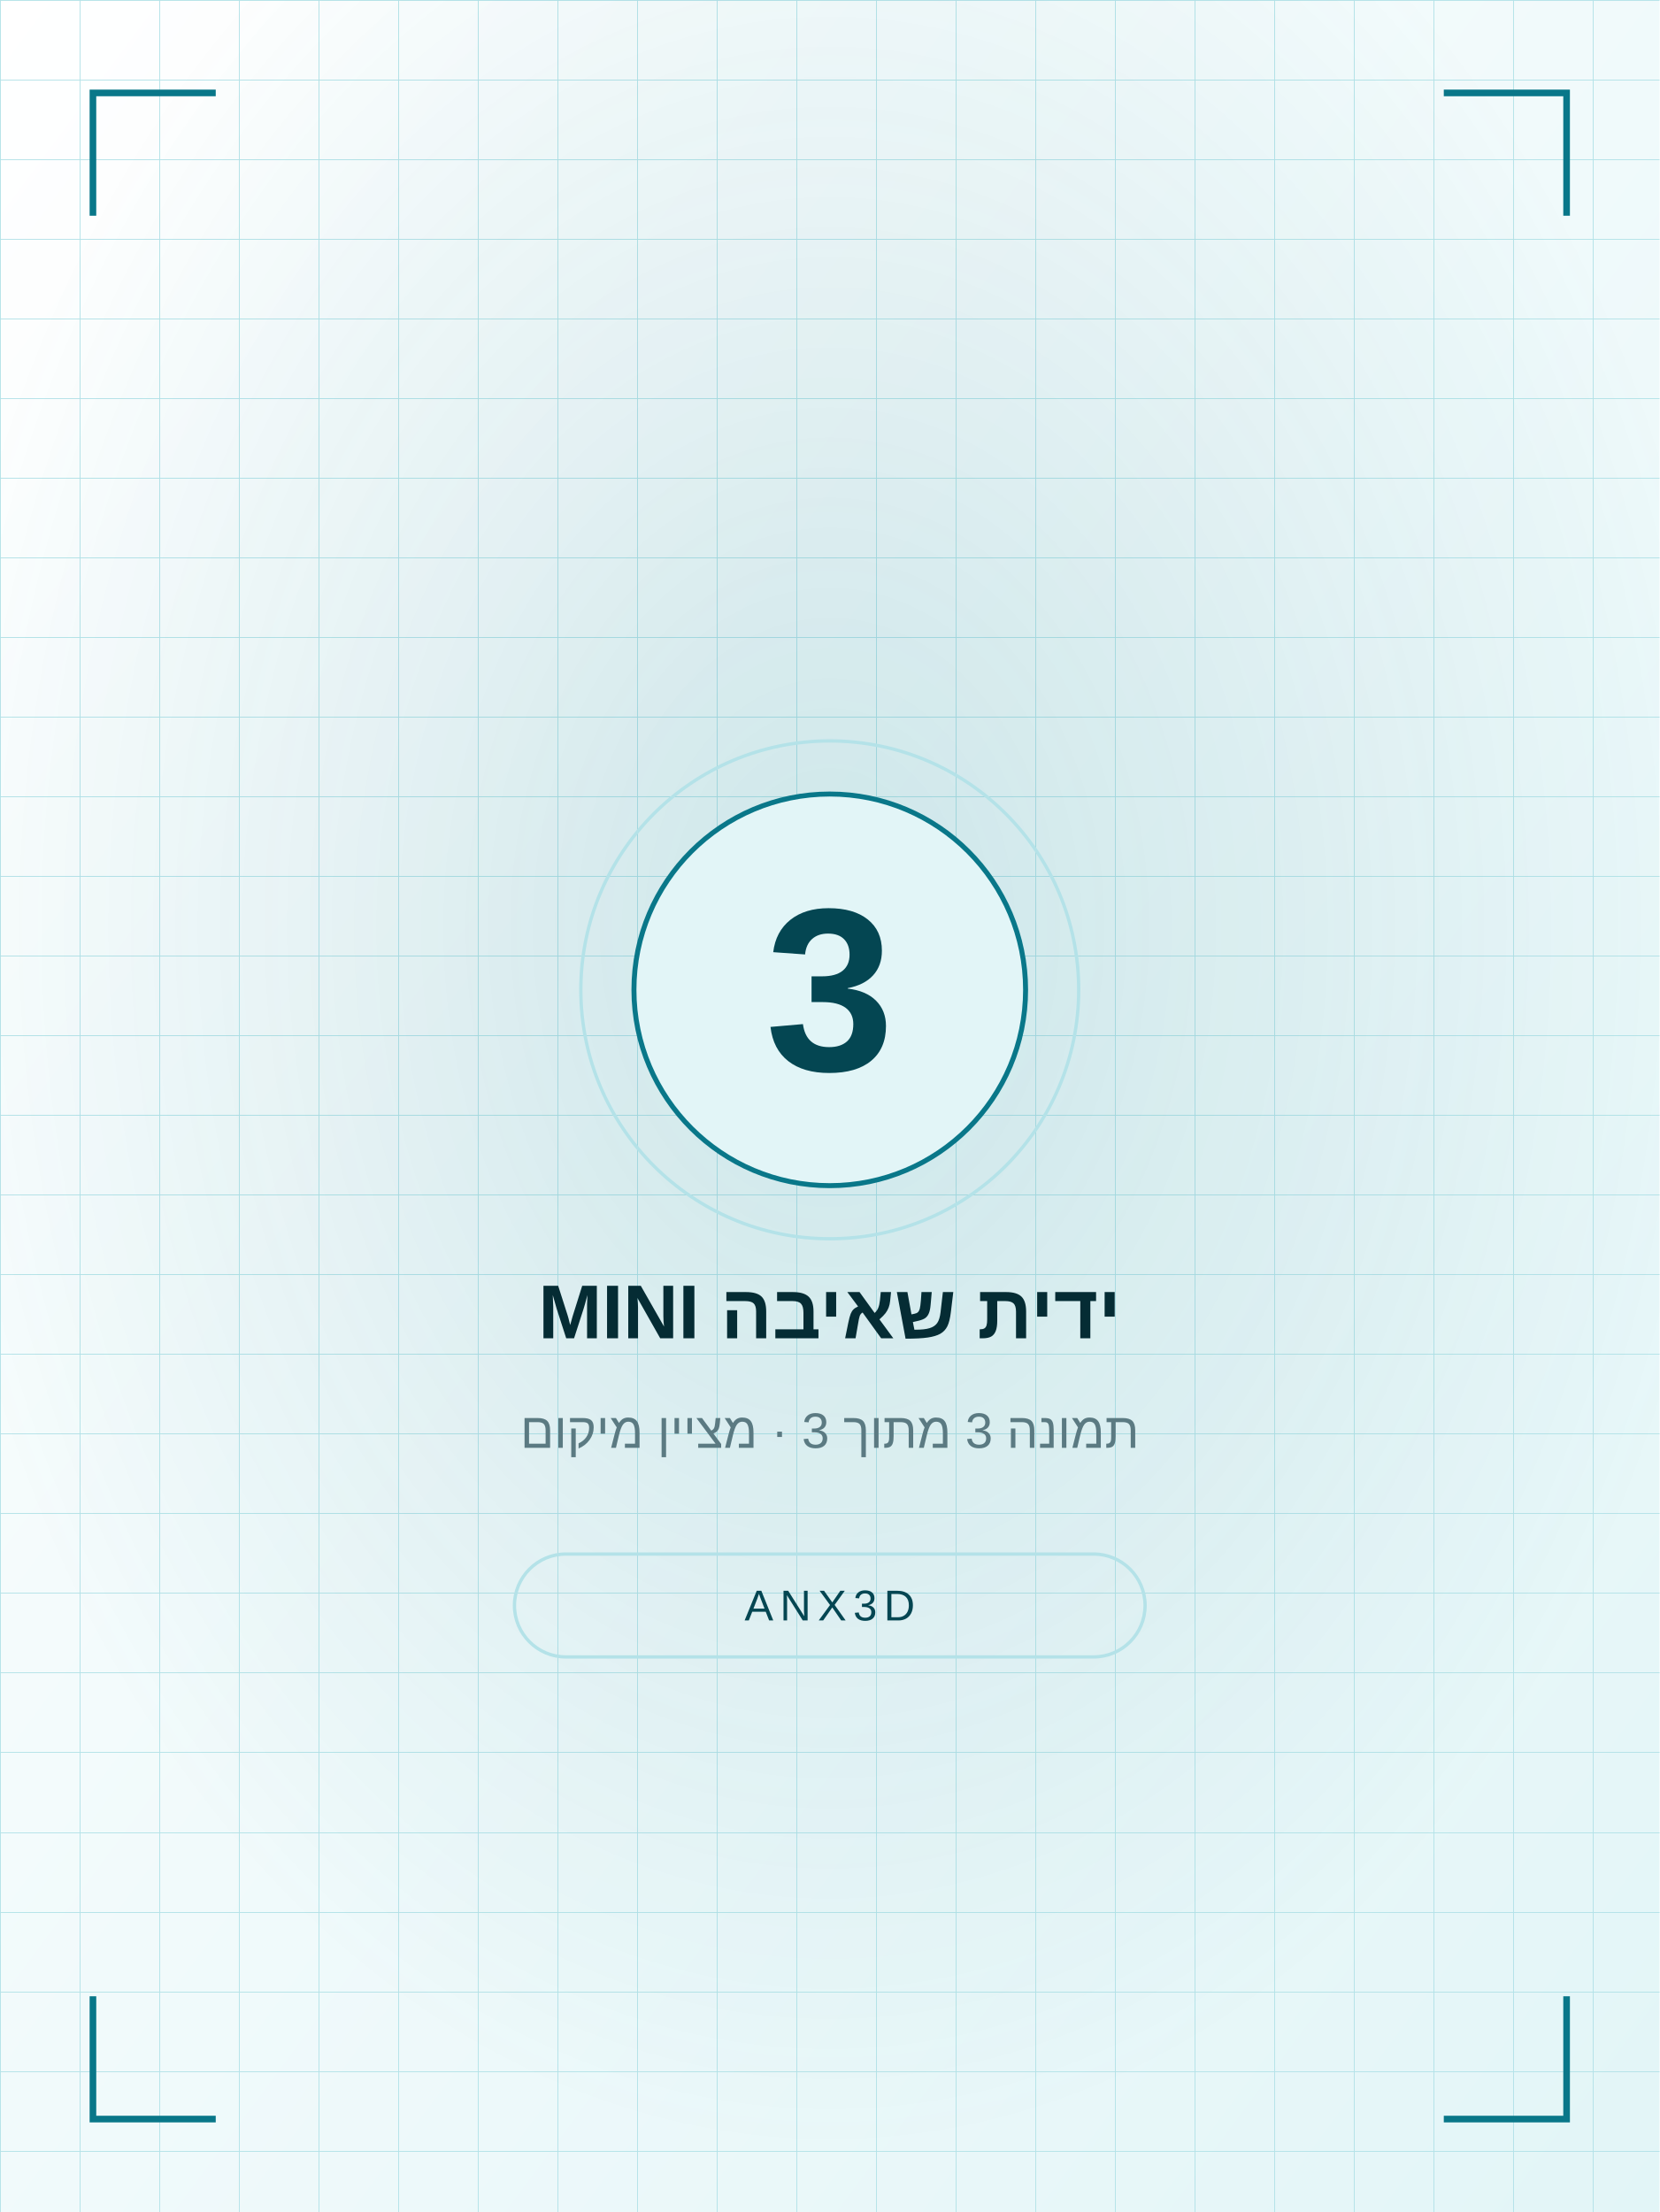
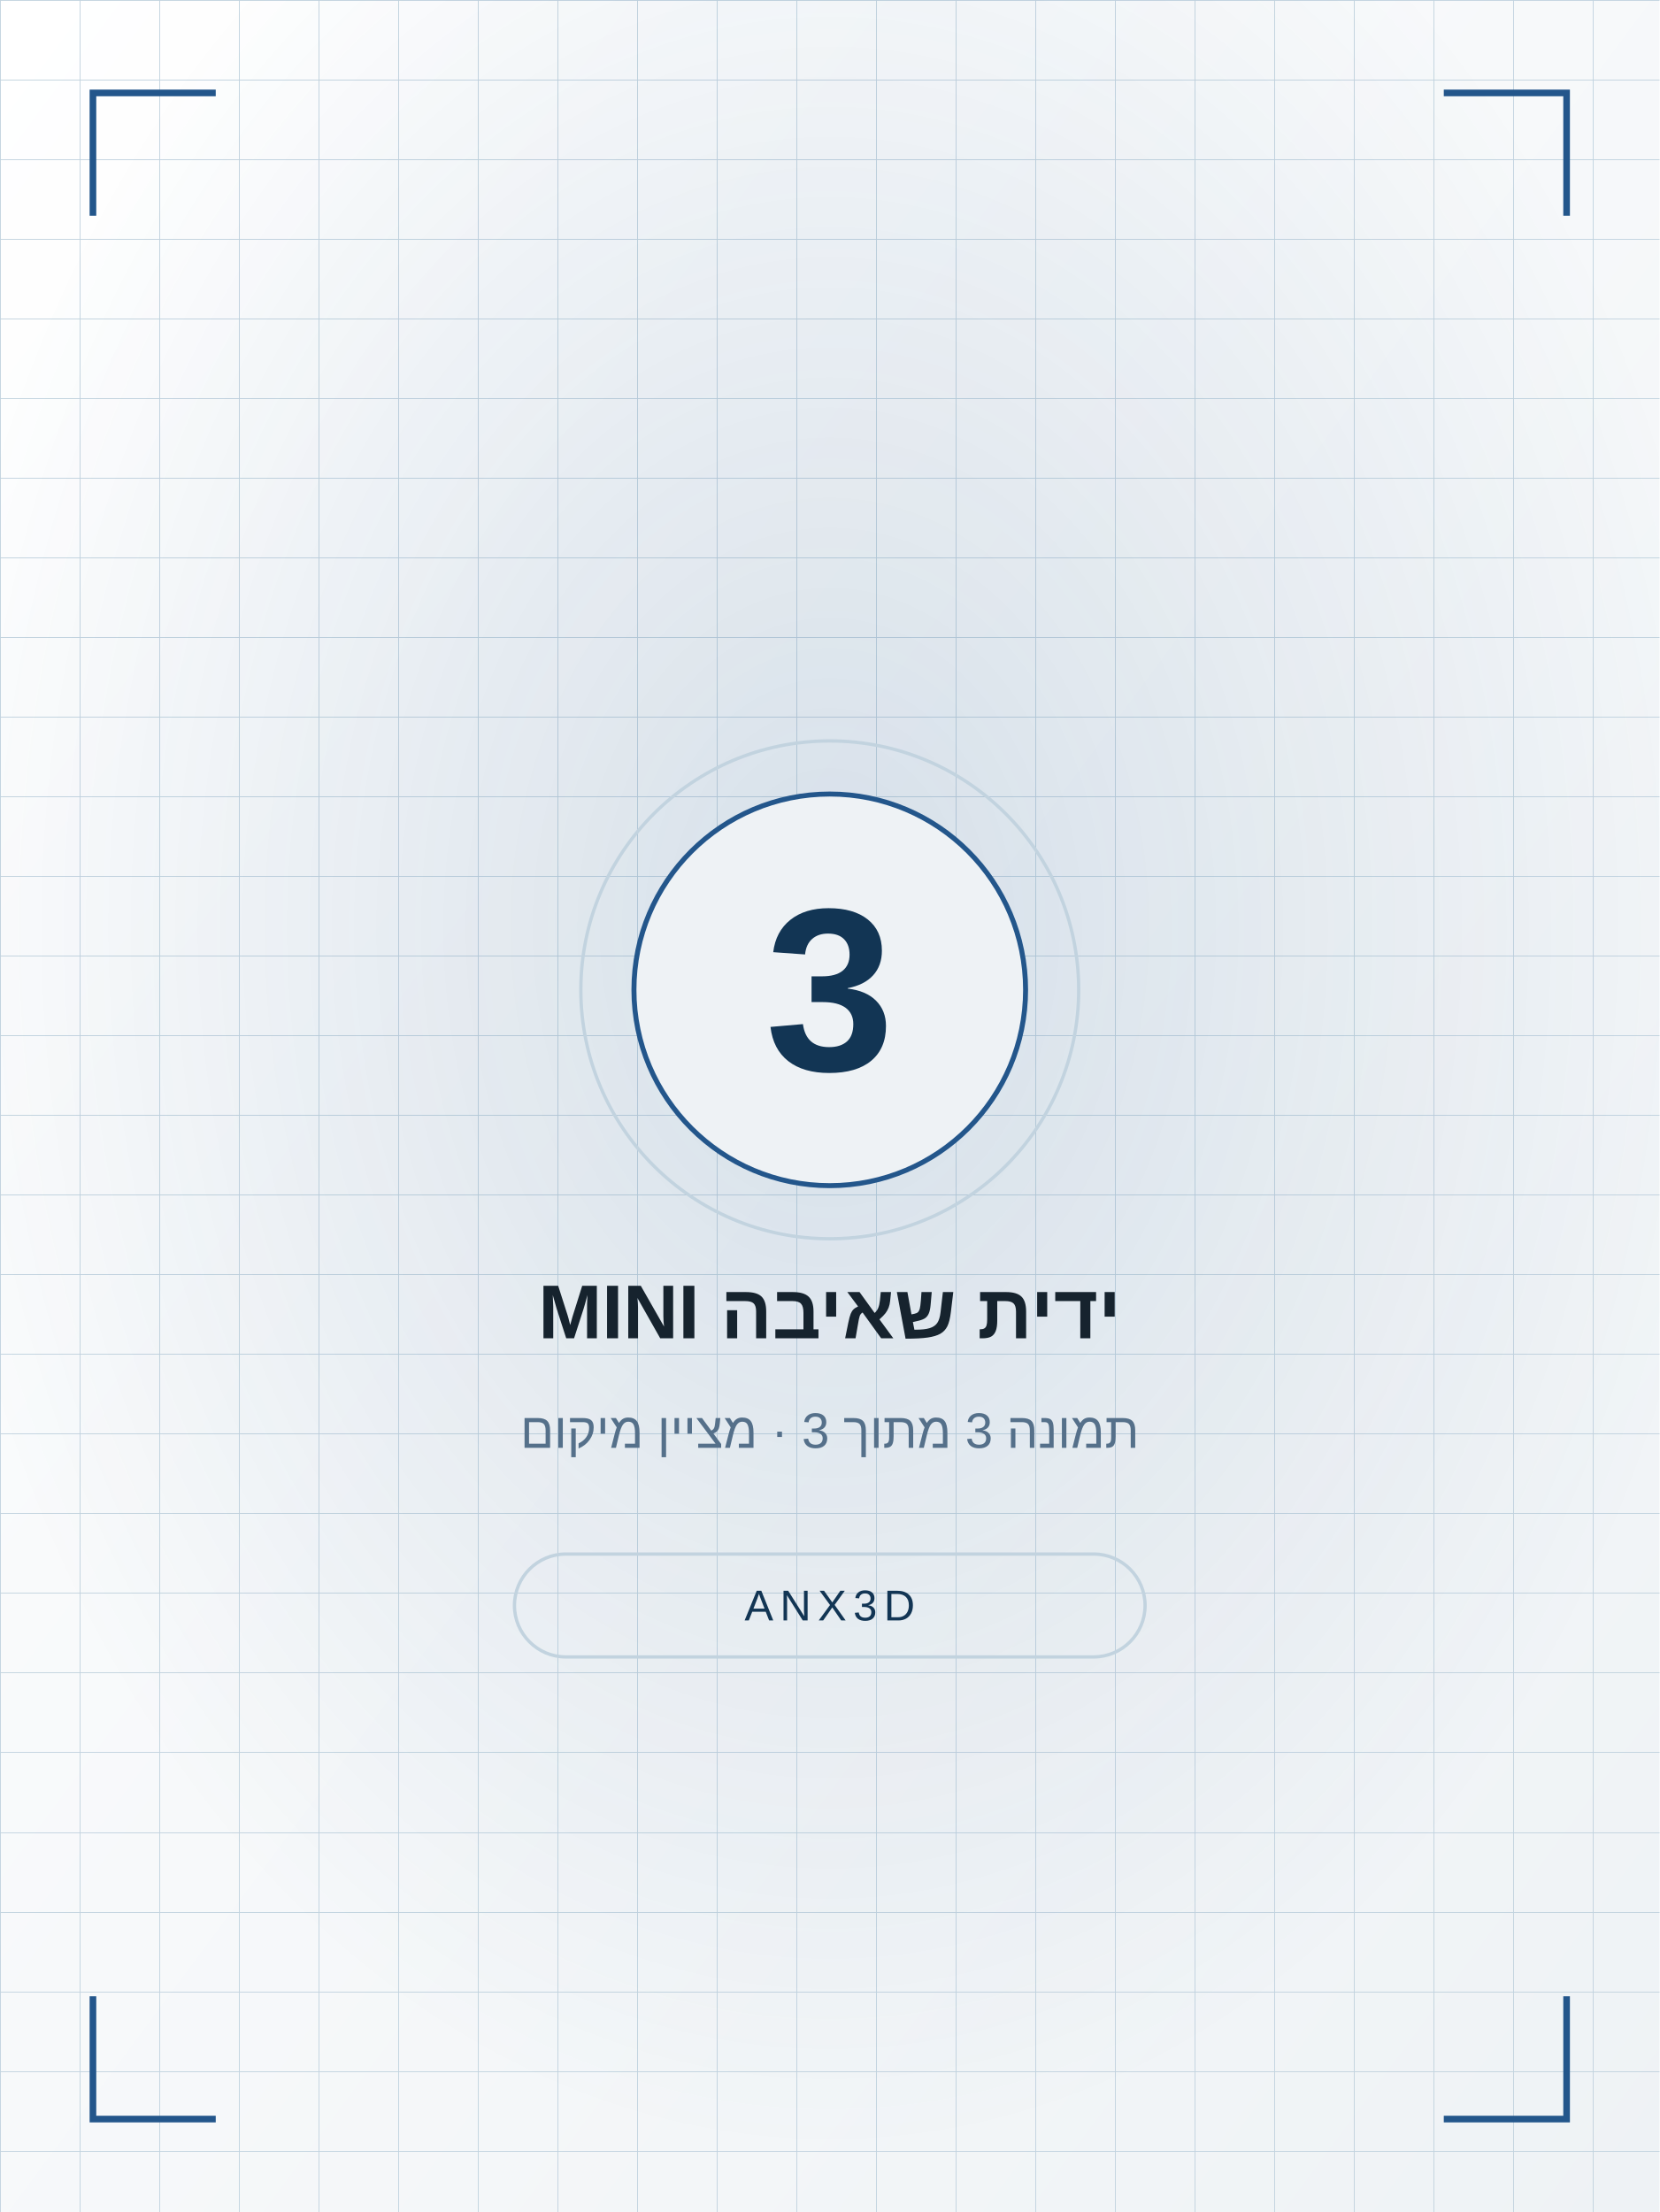
<svg xmlns="http://www.w3.org/2000/svg" width="1000" height="1333" viewBox="0 0 1000 1333" role="img" aria-label="ידית שאיבה MINI — תמונה 3 מתוך 3 (מציין מיקום)">
  <defs>
    <linearGradient id="bg" x1="0" y1="0" x2="1" y2="1">
      <stop offset="0%" stop-color="#ffffff" />
-       <stop offset="100%" stop-color="#e2f5f7" />
+       <stop offset="100%" stop-color="#eef2f5" />
    </linearGradient>
    <pattern id="grid" width="48" height="48" patternUnits="userSpaceOnUse">
-       <path d="M48 0H0V48" fill="none" stroke="#b4e2e8" stroke-width="1" />
+       <path d="M48 0H0V48" fill="none" stroke="#c2d3df" stroke-width="1" />
    </pattern>
    <radialGradient id="glow" cx="50%" cy="42%" r="55%">
-       <stop offset="0%" stop-color="#097789" stop-opacity="0.16" />
-       <stop offset="100%" stop-color="#097789" stop-opacity="0" />
+       <stop offset="0%" stop-color="#23568b" stop-opacity="0.16" />
+       <stop offset="100%" stop-color="#23568b" stop-opacity="0" />
    </radialGradient>
  </defs>
  <rect width="1000" height="1333" fill="url(#bg)" />
  <rect width="1000" height="1333" fill="url(#grid)" />
  <rect width="1000" height="1333" fill="url(#glow)" />
-   <path d="M56 128V56h72" fill="none" stroke="#097789" stroke-width="4" stroke-linecap="square" />
-   <path d="M872 56h72v72" fill="none" stroke="#097789" stroke-width="4" stroke-linecap="square" />
-   <path d="M944 1205v72h-72" fill="none" stroke="#097789" stroke-width="4" stroke-linecap="square" />
-   <path d="M128 1277H56v-72" fill="none" stroke="#097789" stroke-width="4" stroke-linecap="square" />
-   <circle cx="500" cy="596.5" r="150" fill="none" stroke="#b4e2e8" stroke-width="2" />
-   <circle cx="500" cy="596.5" r="118" fill="#e2f5f7" stroke="#097789" stroke-width="3" />
-   <text x="500" y="596.5" text-anchor="middle" dominant-baseline="central" font-family="Heebo, Arial, sans-serif" font-size="140" font-weight="700" fill="#044652">3</text>
-   <text x="500" y="806.5" text-anchor="middle" direction="rtl" font-family="Heebo, Arial, sans-serif" font-size="46" font-weight="700" fill="#052c34">ידית שאיבה MINI</text>
-   <text x="500" y="872.5" text-anchor="middle" direction="rtl" font-family="Heebo, Arial, sans-serif" font-size="30" fill="#5b7a82">תמונה 3 מתוך 3 · מציין מיקום</text>
-   <rect x="310" y="936.5" width="380" height="62" rx="31" fill="none" stroke="#b4e2e8" stroke-width="2" />
-   <text x="500" y="967.5" text-anchor="middle" dominant-baseline="central" font-family="Heebo, Arial, sans-serif" font-size="26" letter-spacing="4" fill="#044652">ANX3D</text>
+   <path d="M56 128V56h72" fill="none" stroke="#23568b" stroke-width="4" stroke-linecap="square" />
+   <path d="M872 56h72v72" fill="none" stroke="#23568b" stroke-width="4" stroke-linecap="square" />
+   <path d="M944 1205v72h-72" fill="none" stroke="#23568b" stroke-width="4" stroke-linecap="square" />
+   <path d="M128 1277H56v-72" fill="none" stroke="#23568b" stroke-width="4" stroke-linecap="square" />
+   <circle cx="500" cy="596.5" r="150" fill="none" stroke="#c2d3df" stroke-width="2" />
+   <circle cx="500" cy="596.5" r="118" fill="#eef2f5" stroke="#23568b" stroke-width="3" />
+   <text x="500" y="596.5" text-anchor="middle" dominant-baseline="central" font-family="Heebo, Arial, sans-serif" font-size="140" font-weight="700" fill="#123554">3</text>
+   <text x="500" y="806.5" text-anchor="middle" direction="rtl" font-family="Heebo, Arial, sans-serif" font-size="46" font-weight="700" fill="#16232e">ידית שאיבה MINI</text>
+   <text x="500" y="872.5" text-anchor="middle" direction="rtl" font-family="Heebo, Arial, sans-serif" font-size="30" fill="#55708a">תמונה 3 מתוך 3 · מציין מיקום</text>
+   <rect x="310" y="936.5" width="380" height="62" rx="31" fill="none" stroke="#c2d3df" stroke-width="2" />
+   <text x="500" y="967.5" text-anchor="middle" dominant-baseline="central" font-family="Heebo, Arial, sans-serif" font-size="26" letter-spacing="4" fill="#123554">ANX3D</text>
</svg>
